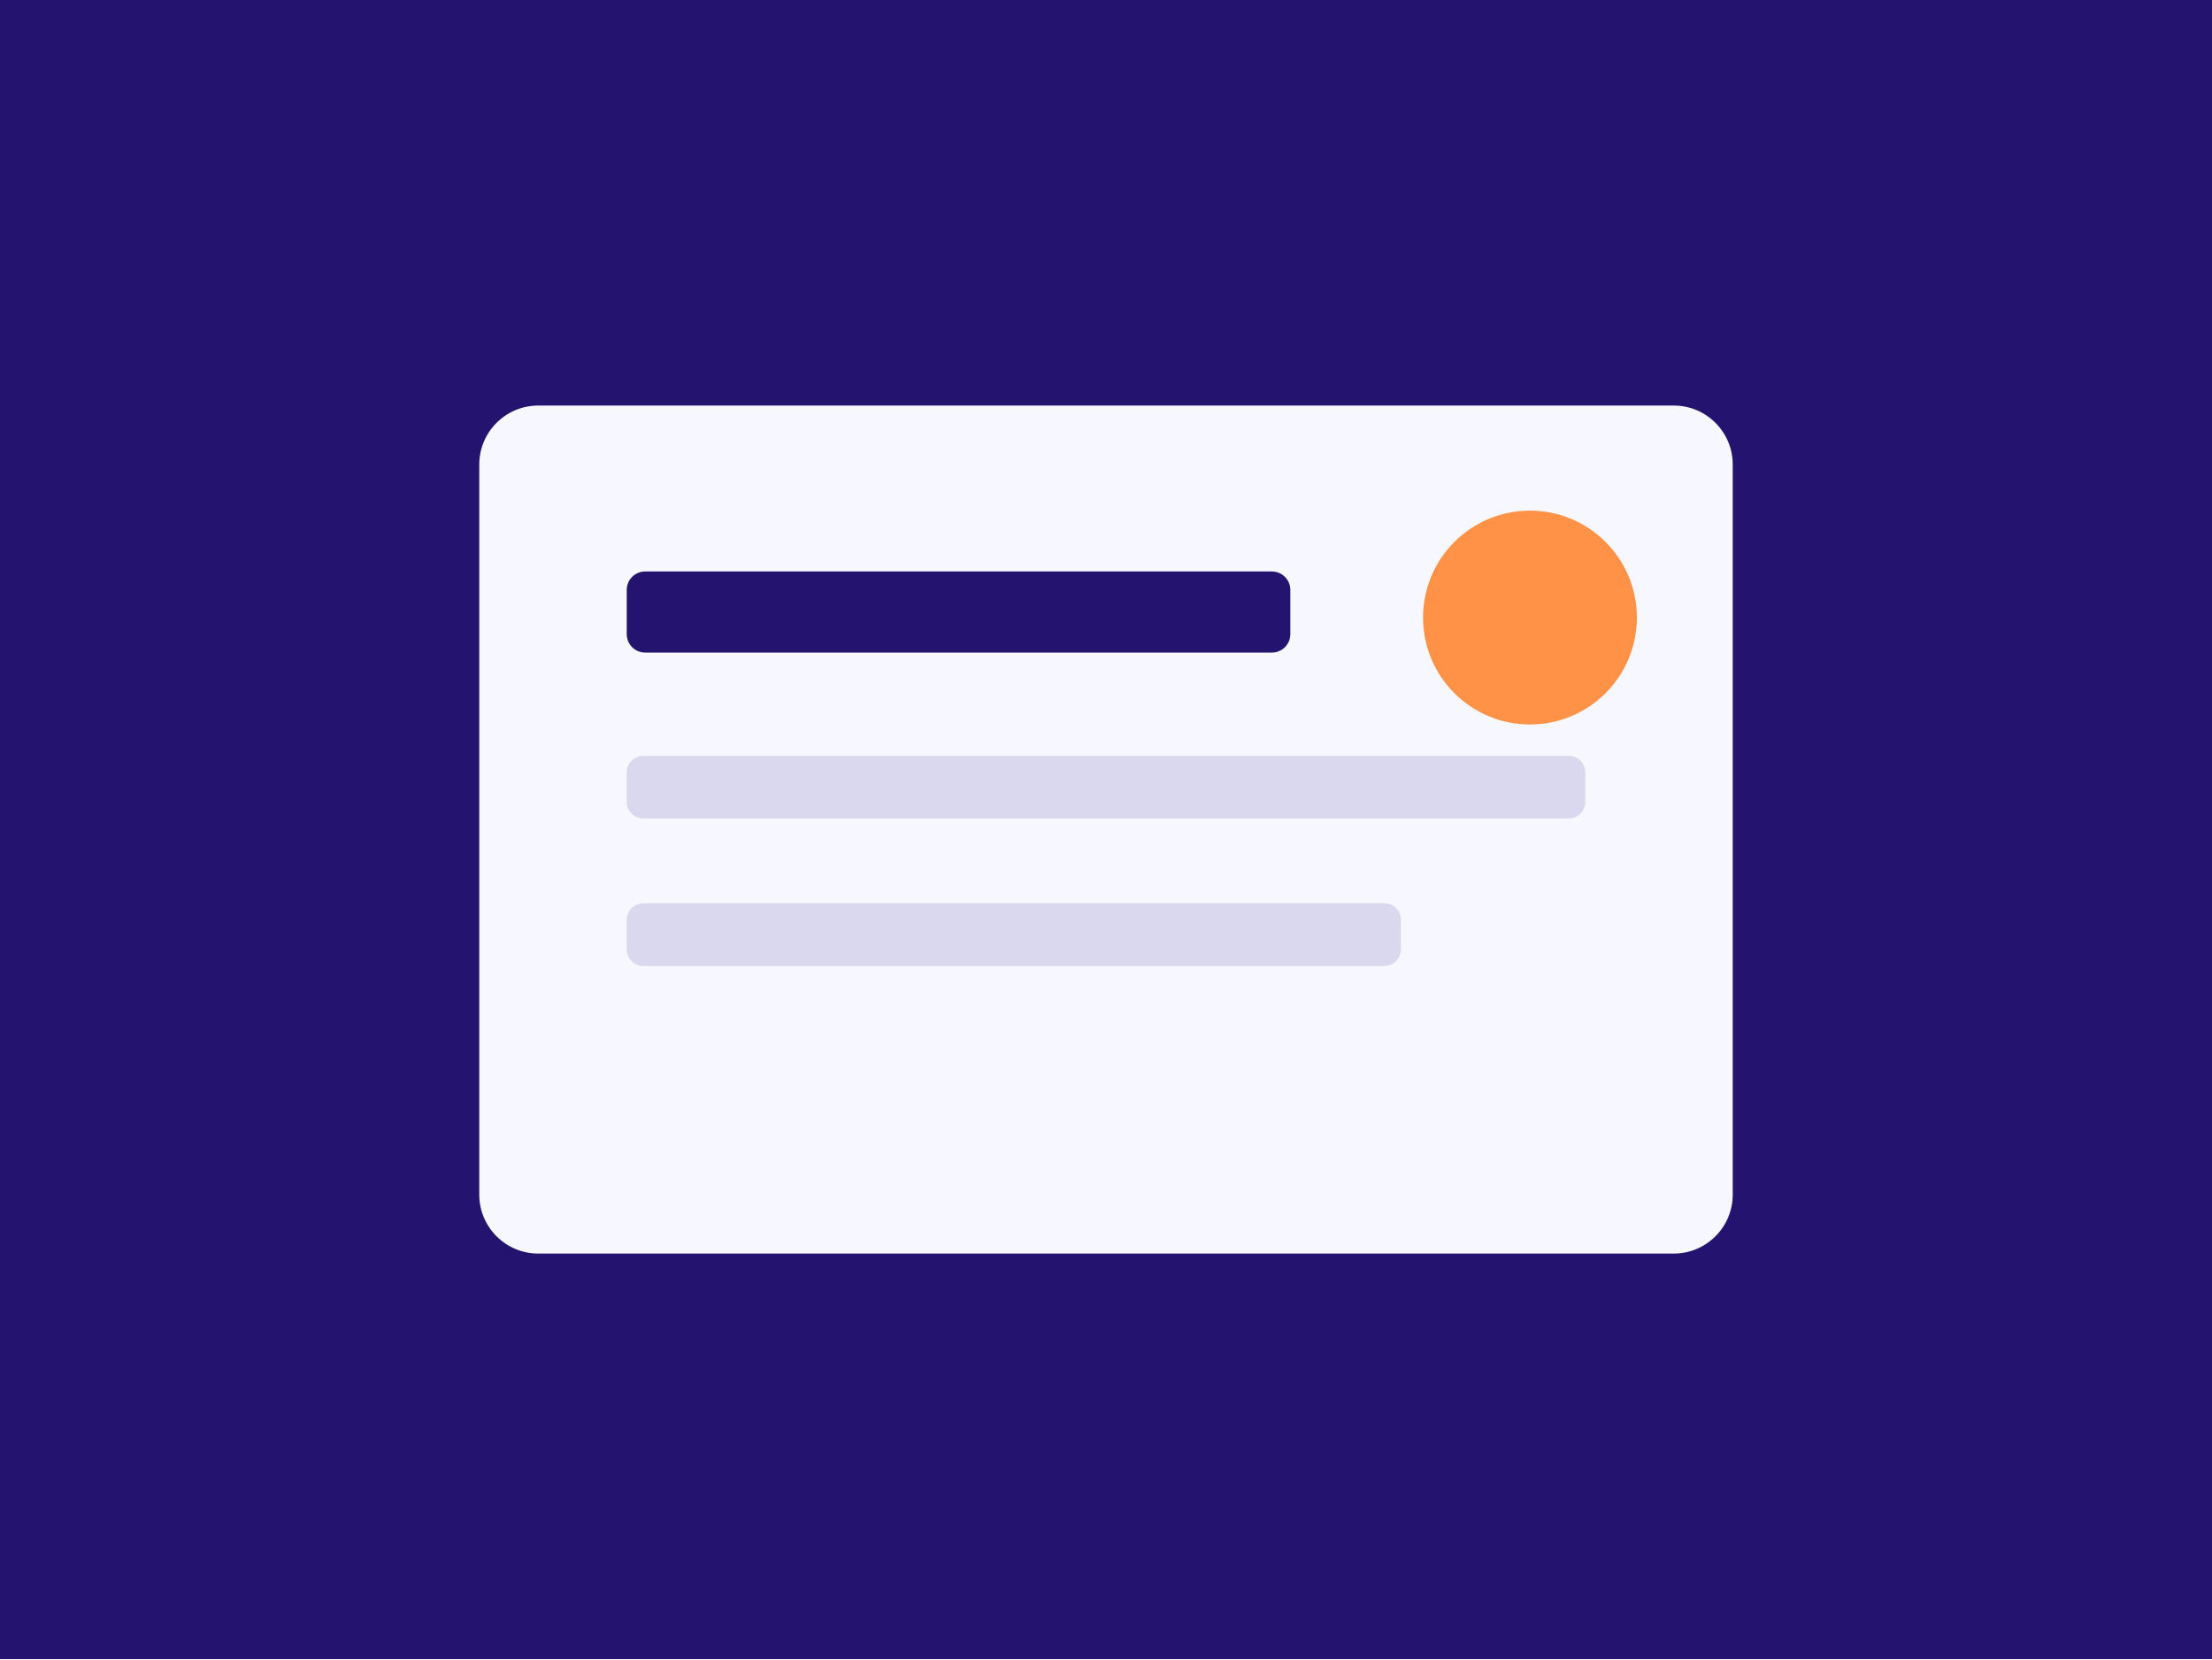
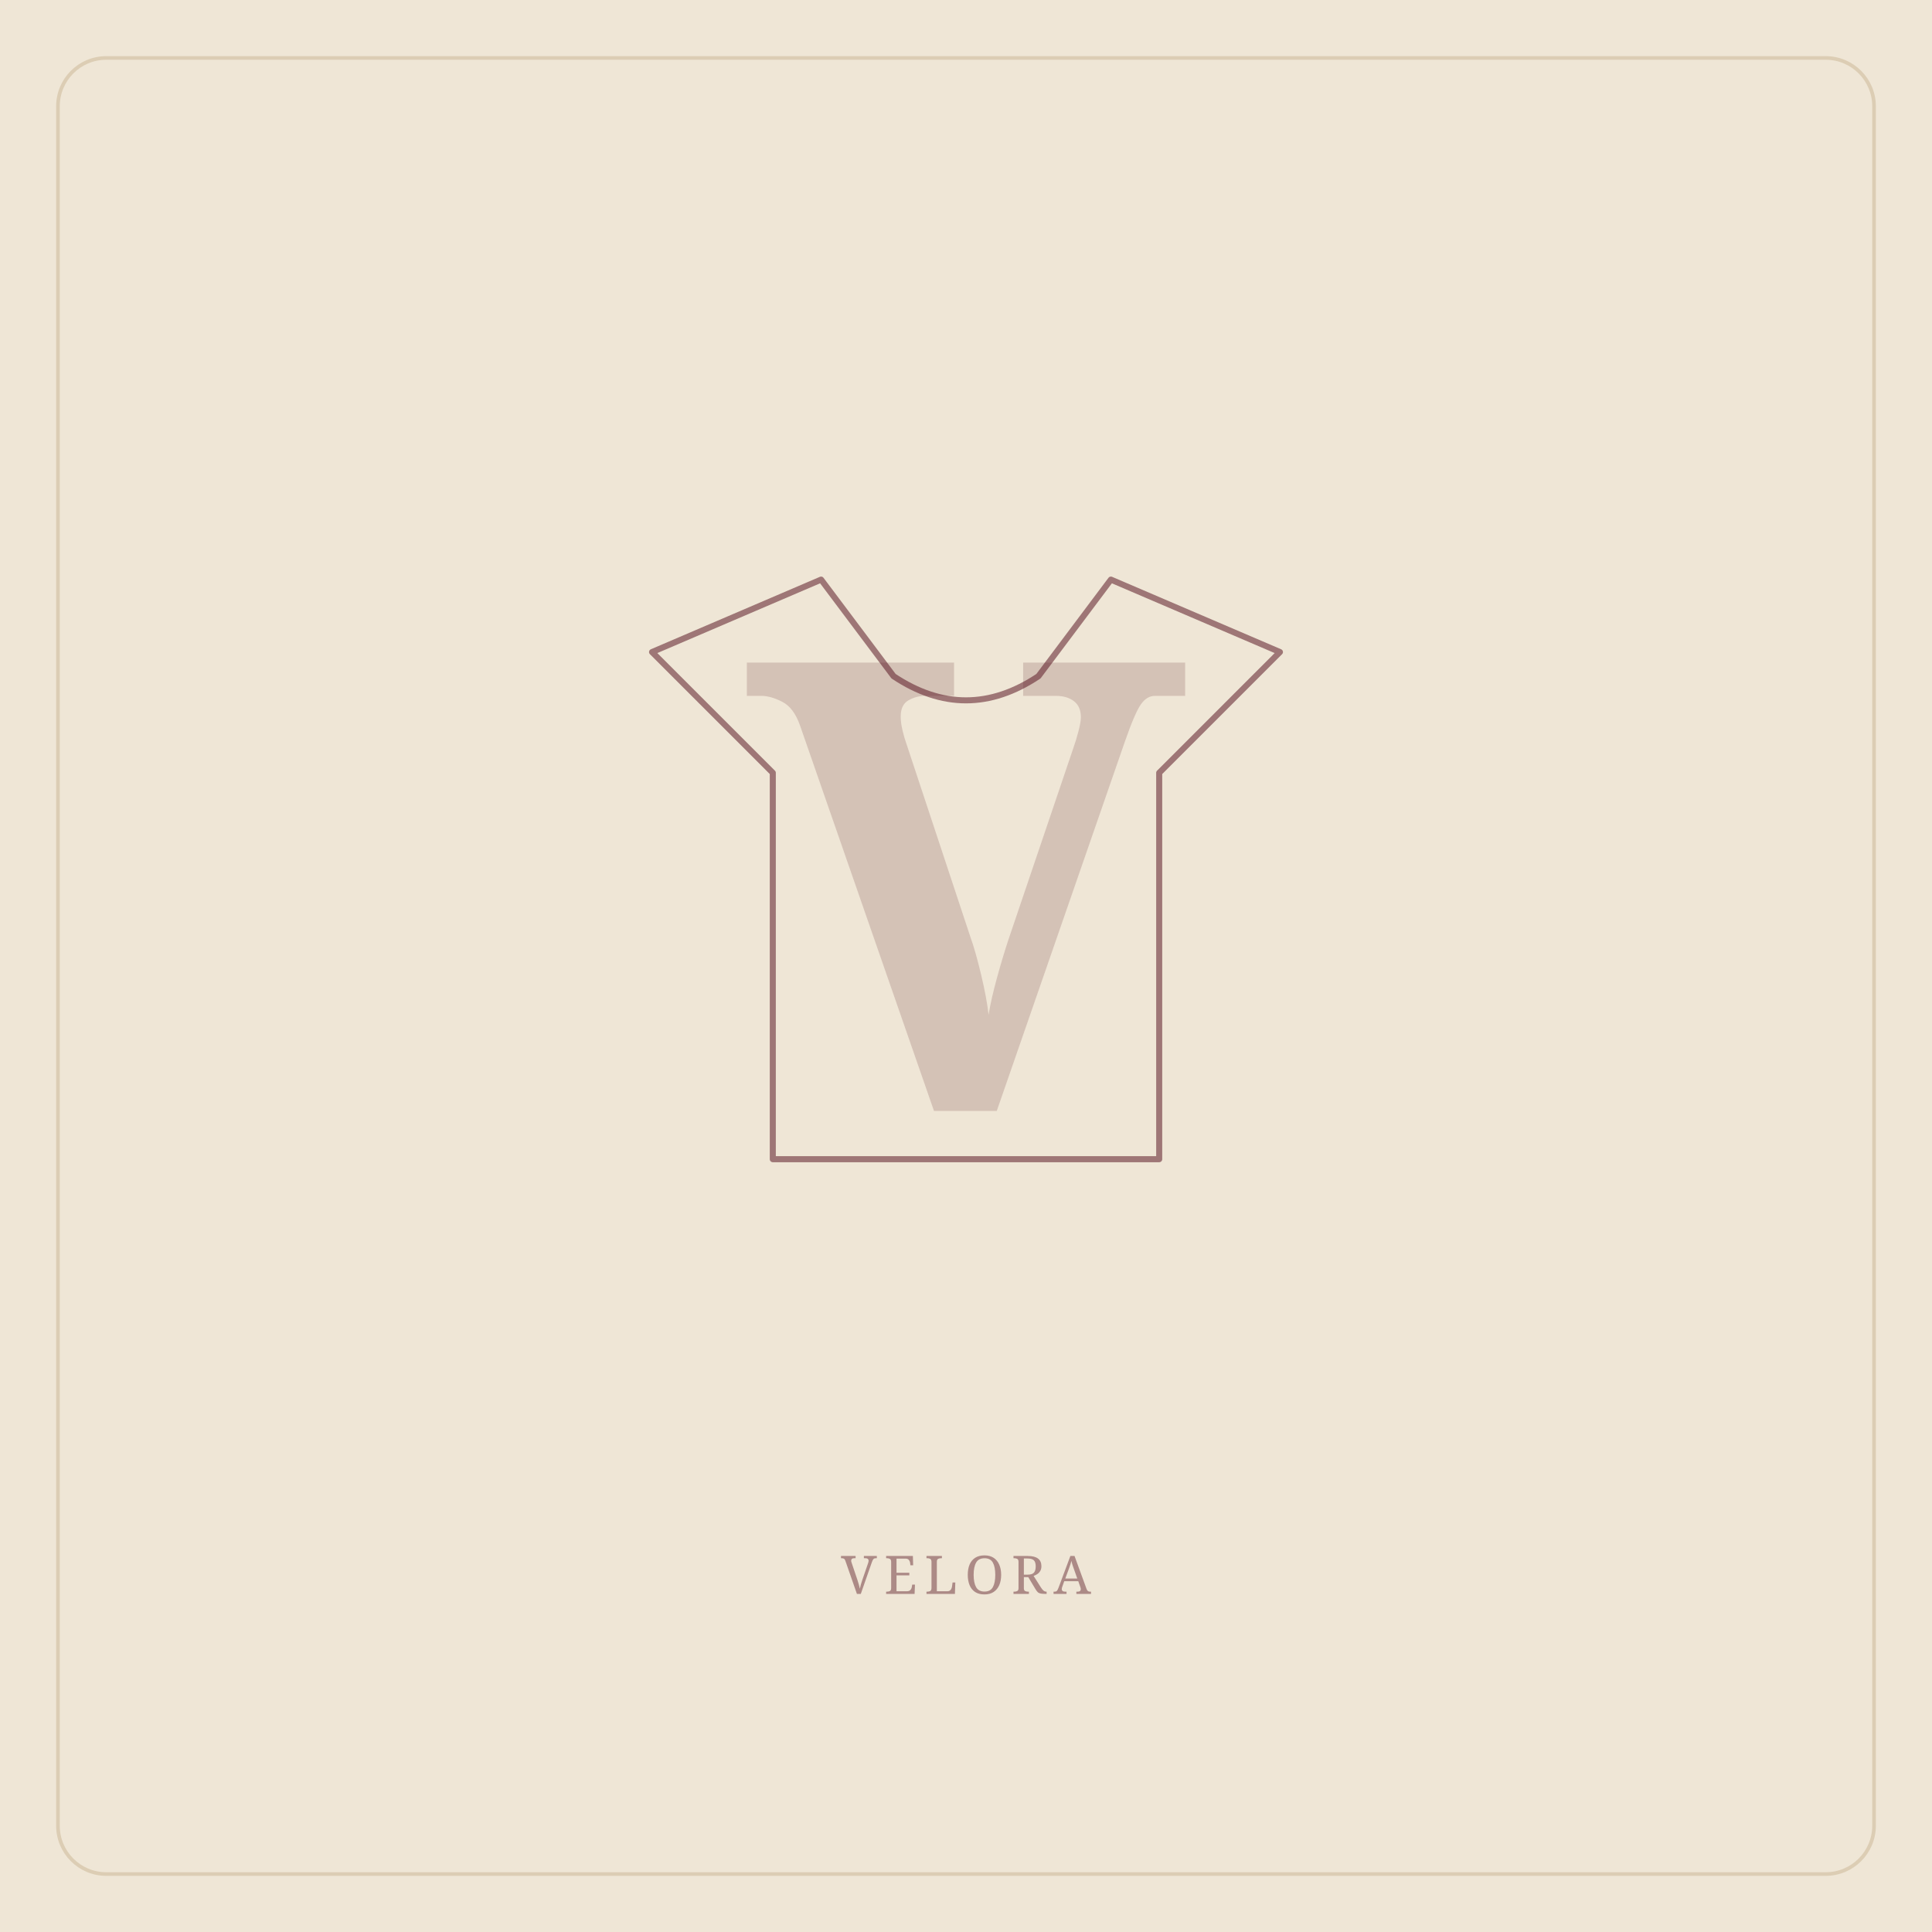
- <svg xmlns="http://www.w3.org/2000/svg" viewBox="0 0 1200 900" role="img" aria-label="Print studio artwork">
-   <rect width="1200" height="900" fill="#24146f" />
-   <rect x="260" y="220" width="680" height="460" rx="32" fill="#f7f7ff" />
-   <rect x="340" y="310" width="360" height="44" rx="10" fill="#24146f" />
-   <rect x="340" y="410" width="520" height="34" rx="9" fill="#d9d8ef" />
-   <rect x="340" y="490" width="420" height="34" rx="9" fill="#d9d8ef" />
-   <circle cx="830" cy="335" r="58" fill="#ff9247" />
+ <svg xmlns="http://www.w3.org/2000/svg" viewBox="0 0 800 800" role="img" aria-label="Product image coming soon">
+   <rect width="800" height="800" fill="#EFE6D6" />
+   <rect x="24" y="24" width="752" height="752" rx="20" fill="none" stroke="#DCCDB4" stroke-width="1.5" />
+   <text x="400" y="460" font-family="Georgia, serif" font-size="260" font-weight="700" text-anchor="middle" fill="#5B1A26" opacity="0.18" letter-spacing="-4">V</text>
+   <g transform="translate(400,380)" fill="none" stroke="#5B1A26" stroke-width="2.5" stroke-linecap="round" stroke-linejoin="round" opacity="0.55">
+     <path d="M-80,-60 L-130,-110 L-60,-140 L-30,-100 Q0,-80 30,-100 L60,-140 L130,-110 L80,-60 L80,100 L-80,100 Z" />
+   </g>
+   <text x="400" y="660" font-family="Georgia, serif" font-size="22" text-anchor="middle" fill="#5B1A26" opacity="0.45" letter-spacing="3">VELORA</text>
</svg>
